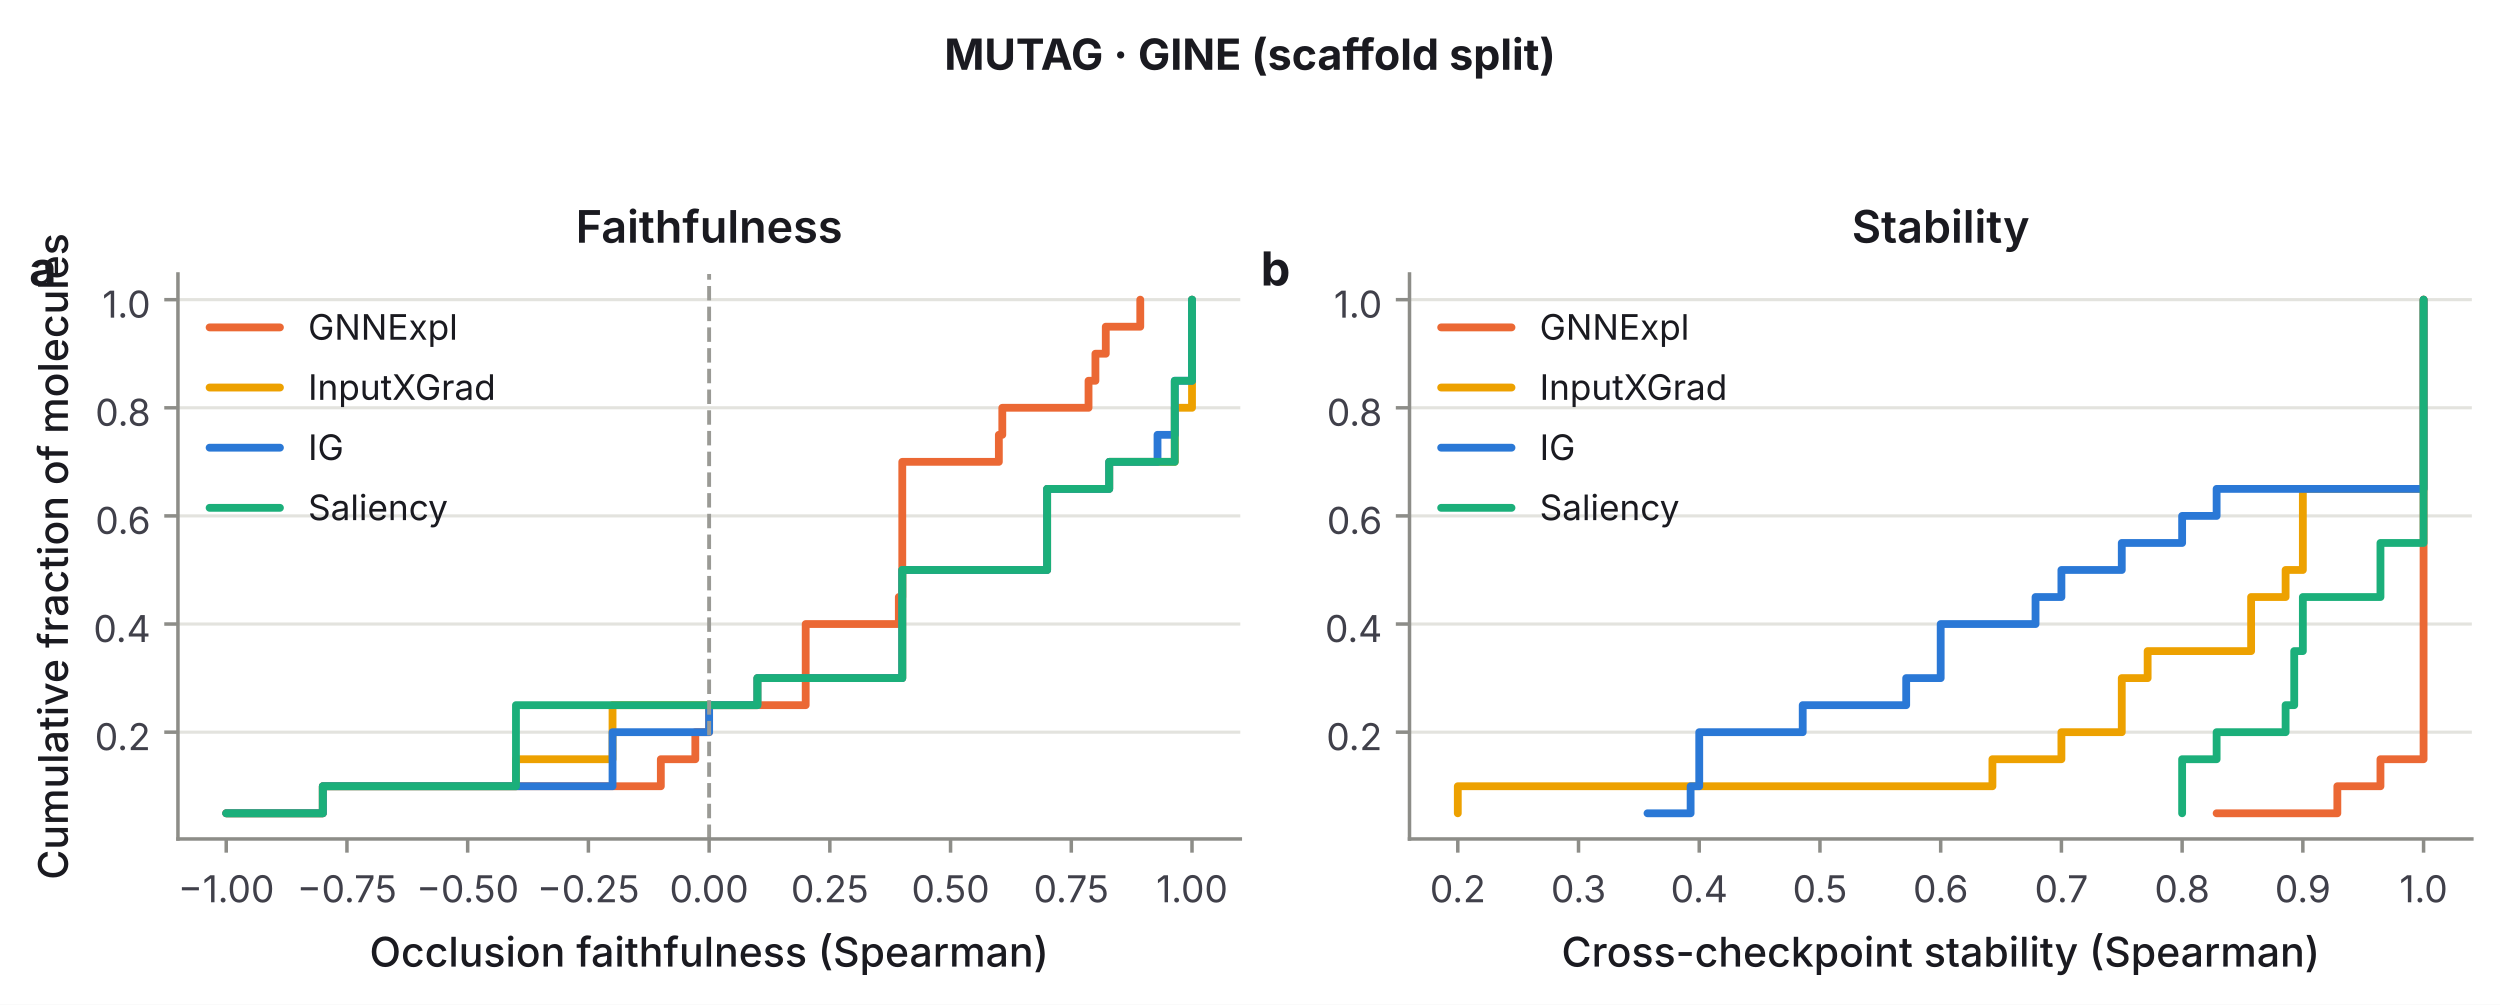
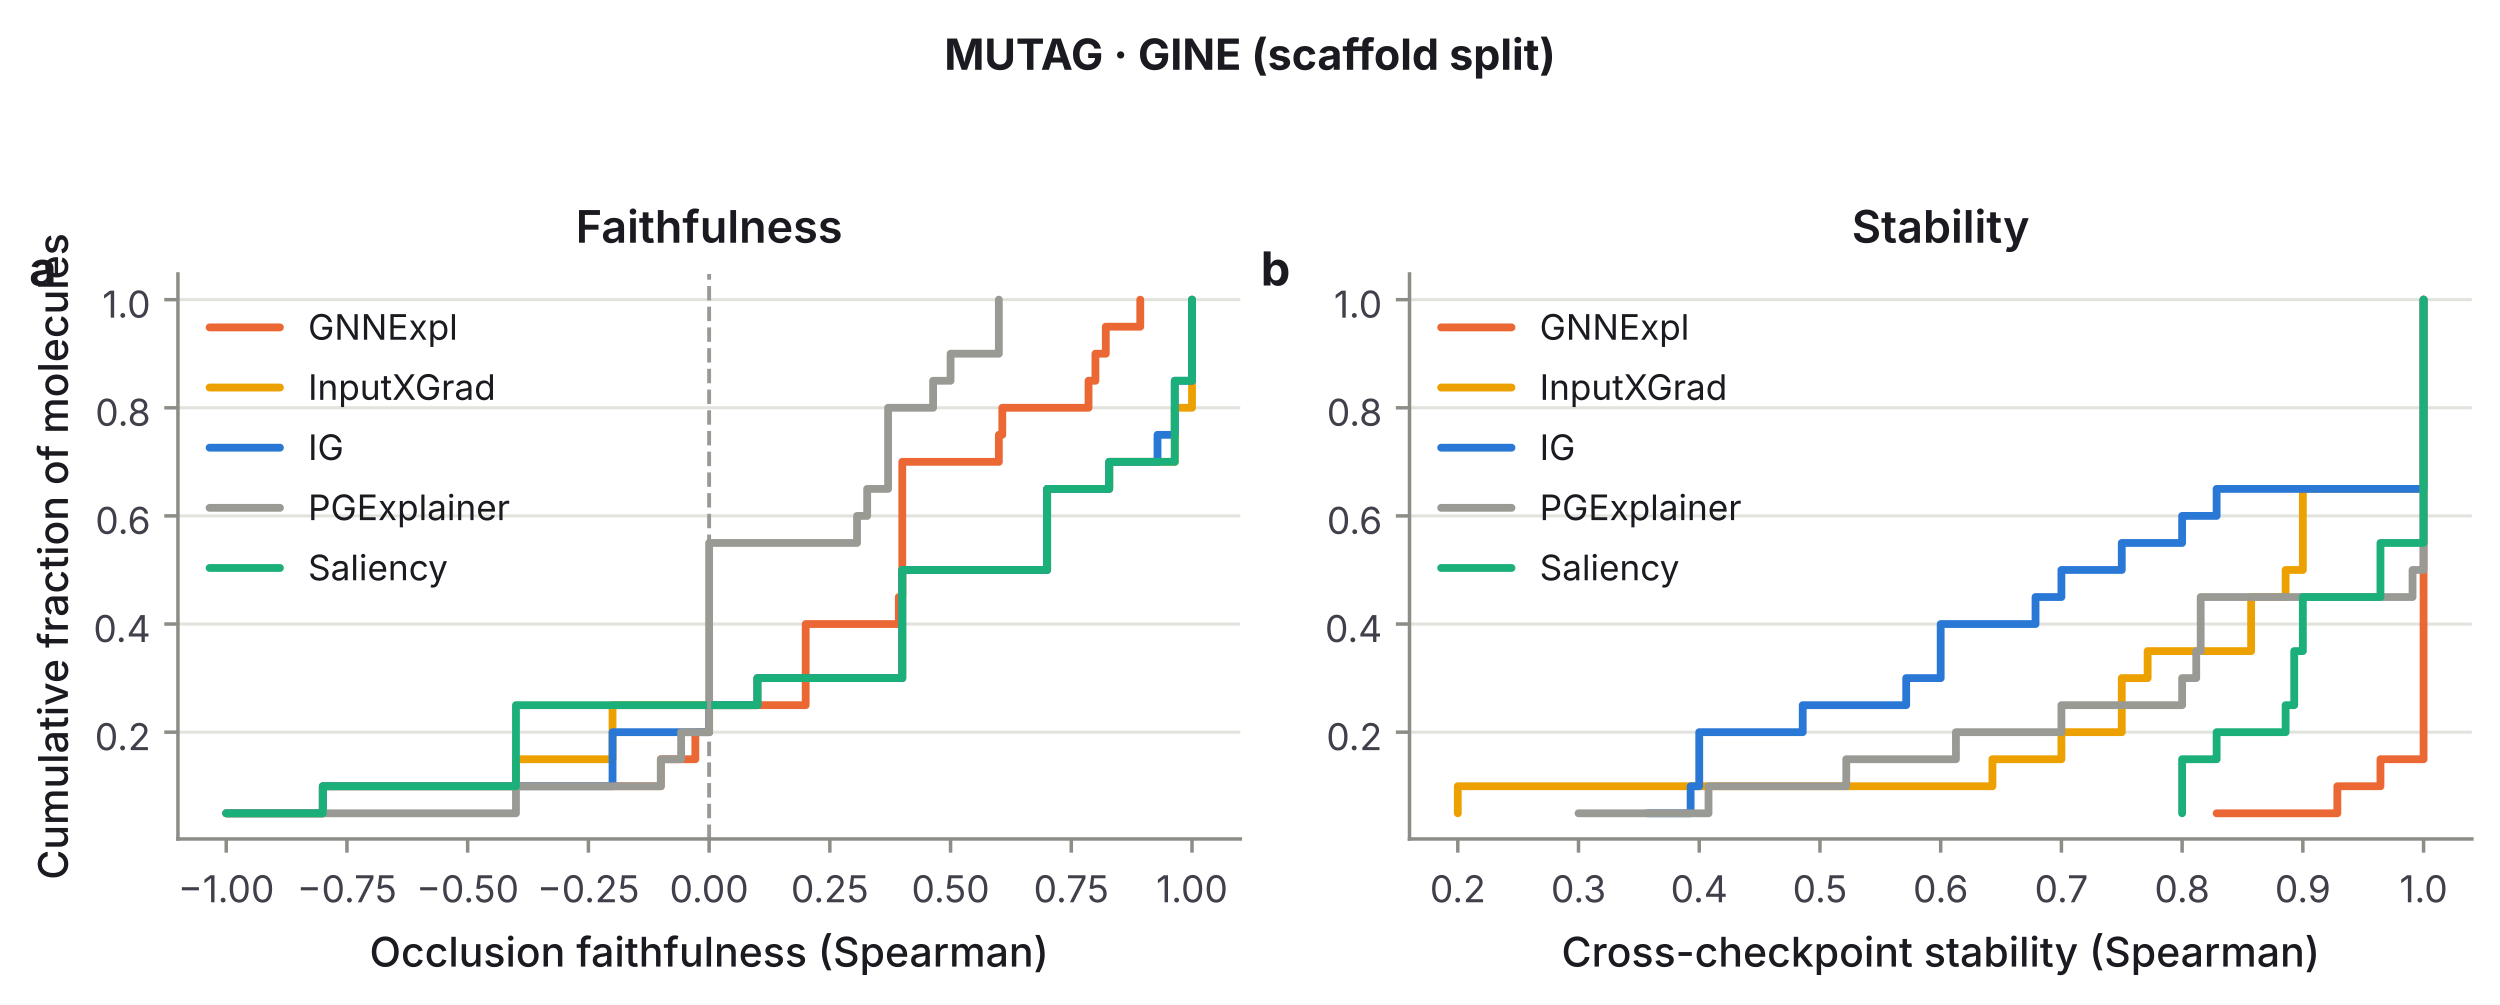
<svg xmlns="http://www.w3.org/2000/svg" xmlns:xlink="http://www.w3.org/1999/xlink" width="639.707pt" height="257.076pt" viewBox="0 0 639.707 257.076" version="1.1">
  <defs>
    <style type="text/css">*{stroke-linejoin: round; stroke-linecap: butt}</style>
  </defs>
  <g id="figure_1">
    <g id="patch_1">
      <path d="M 0 257.076  L 639.707 257.076  L 639.707 -0  L 0 -0  z " style="fill: #ffffff" />
    </g>
    <g id="axes_1">
      <g id="patch_2">
        <path d="M 45.532 214.677  L 317.37 214.677  L 317.37 70.106  L 45.532 70.106  z " style="fill: #ffffff" />
      </g>
      <g id="matplotlib.axis_1">
        <g id="xtick_1">
          <g id="line2d_1">
            <defs>
-               <path id="m5cc7865e1d" d="M 0 0  L 0 3.5  " style="stroke: #8d8d88; stroke-width: 0.9" />
+               <path id="m44758ae7c9" d="M 0 0  L 0 3.5  " style="stroke: #8d8d88; stroke-width: 0.9" />
            </defs>
            <g>
-               <use xlink:href="#m5cc7865e1d" x="57.888" y="214.677" style="fill: #8d8d88; stroke: #8d8d88; stroke-width: 0.9" />
+               <use xlink:href="#m44758ae7c9" x="57.888" y="214.677" style="fill: #8d8d88; stroke: #8d8d88; stroke-width: 0.9" />
            </g>
          </g>
          <g id="text_1">
            <text style="font-size: 9.5px; font-family: 'Inter', 'Liberation Sans', 'Arial', 'Helvetica', 'DejaVu Sans', sans-serif; text-anchor: middle; fill: #40404a" x="57.888" y="230.88" transform="rotate(-0 57.88792 230.8799)">−1.00</text>
          </g>
        </g>
        <g id="xtick_2">
          <g id="line2d_2">
            <g>
-               <use xlink:href="#m5cc7865e1d" x="88.779" y="214.677" style="fill: #8d8d88; stroke: #8d8d88; stroke-width: 0.9" />
+               <use xlink:href="#m44758ae7c9" x="88.779" y="214.677" style="fill: #8d8d88; stroke: #8d8d88; stroke-width: 0.9" />
            </g>
          </g>
          <g id="text_2">
            <text style="font-size: 9.5px; font-family: 'Inter', 'Liberation Sans', 'Arial', 'Helvetica', 'DejaVu Sans', sans-serif; text-anchor: middle; fill: #40404a" x="88.779" y="230.88" transform="rotate(-0 88.77867 230.8799)">−0.75</text>
          </g>
        </g>
        <g id="xtick_3">
          <g id="line2d_3">
            <g>
-               <use xlink:href="#m5cc7865e1d" x="119.669" y="214.677" style="fill: #8d8d88; stroke: #8d8d88; stroke-width: 0.9" />
+               <use xlink:href="#m44758ae7c9" x="119.669" y="214.677" style="fill: #8d8d88; stroke: #8d8d88; stroke-width: 0.9" />
            </g>
          </g>
          <g id="text_3">
            <text style="font-size: 9.5px; font-family: 'Inter', 'Liberation Sans', 'Arial', 'Helvetica', 'DejaVu Sans', sans-serif; text-anchor: middle; fill: #40404a" x="119.669" y="230.88" transform="rotate(-0 119.6694 230.8799)">−0.50</text>
          </g>
        </g>
        <g id="xtick_4">
          <g id="line2d_4">
            <g>
-               <use xlink:href="#m5cc7865e1d" x="150.56" y="214.677" style="fill: #8d8d88; stroke: #8d8d88; stroke-width: 0.9" />
+               <use xlink:href="#m44758ae7c9" x="150.56" y="214.677" style="fill: #8d8d88; stroke: #8d8d88; stroke-width: 0.9" />
            </g>
          </g>
          <g id="text_4">
            <text style="font-size: 9.5px; font-family: 'Inter', 'Liberation Sans', 'Arial', 'Helvetica', 'DejaVu Sans', sans-serif; text-anchor: middle; fill: #40404a" x="150.56" y="230.88" transform="rotate(-0 150.5602 230.8799)">−0.25</text>
          </g>
        </g>
        <g id="xtick_5">
          <g id="line2d_5">
            <g>
-               <use xlink:href="#m5cc7865e1d" x="181.451" y="214.677" style="fill: #8d8d88; stroke: #8d8d88; stroke-width: 0.9" />
+               <use xlink:href="#m44758ae7c9" x="181.451" y="214.677" style="fill: #8d8d88; stroke: #8d8d88; stroke-width: 0.9" />
            </g>
          </g>
          <g id="text_5">
            <text style="font-size: 9.5px; font-family: 'Inter', 'Liberation Sans', 'Arial', 'Helvetica', 'DejaVu Sans', sans-serif; text-anchor: middle; fill: #40404a" x="181.451" y="230.88" transform="rotate(-0 181.4509 230.8799)">0.00</text>
          </g>
        </g>
        <g id="xtick_6">
          <g id="line2d_6">
            <g>
-               <use xlink:href="#m5cc7865e1d" x="212.342" y="214.677" style="fill: #8d8d88; stroke: #8d8d88; stroke-width: 0.9" />
+               <use xlink:href="#m44758ae7c9" x="212.342" y="214.677" style="fill: #8d8d88; stroke: #8d8d88; stroke-width: 0.9" />
            </g>
          </g>
          <g id="text_6">
            <text style="font-size: 9.5px; font-family: 'Inter', 'Liberation Sans', 'Arial', 'Helvetica', 'DejaVu Sans', sans-serif; text-anchor: middle; fill: #40404a" x="212.342" y="230.88" transform="rotate(-0 212.3417 230.8799)">0.25</text>
          </g>
        </g>
        <g id="xtick_7">
          <g id="line2d_7">
            <g>
-               <use xlink:href="#m5cc7865e1d" x="243.232" y="214.677" style="fill: #8d8d88; stroke: #8d8d88; stroke-width: 0.9" />
+               <use xlink:href="#m44758ae7c9" x="243.232" y="214.677" style="fill: #8d8d88; stroke: #8d8d88; stroke-width: 0.9" />
            </g>
          </g>
          <g id="text_7">
            <text style="font-size: 9.5px; font-family: 'Inter', 'Liberation Sans', 'Arial', 'Helvetica', 'DejaVu Sans', sans-serif; text-anchor: middle; fill: #40404a" x="243.232" y="230.88" transform="rotate(-0 243.2324 230.8799)">0.50</text>
          </g>
        </g>
        <g id="xtick_8">
          <g id="line2d_8">
            <g>
-               <use xlink:href="#m5cc7865e1d" x="274.123" y="214.677" style="fill: #8d8d88; stroke: #8d8d88; stroke-width: 0.9" />
+               <use xlink:href="#m44758ae7c9" x="274.123" y="214.677" style="fill: #8d8d88; stroke: #8d8d88; stroke-width: 0.9" />
            </g>
          </g>
          <g id="text_8">
            <text style="font-size: 9.5px; font-family: 'Inter', 'Liberation Sans', 'Arial', 'Helvetica', 'DejaVu Sans', sans-serif; text-anchor: middle; fill: #40404a" x="274.123" y="230.88" transform="rotate(-0 274.1232 230.8799)">0.75</text>
          </g>
        </g>
        <g id="xtick_9">
          <g id="line2d_9">
            <g>
-               <use xlink:href="#m5cc7865e1d" x="305.014" y="214.677" style="fill: #8d8d88; stroke: #8d8d88; stroke-width: 0.9" />
+               <use xlink:href="#m44758ae7c9" x="305.014" y="214.677" style="fill: #8d8d88; stroke: #8d8d88; stroke-width: 0.9" />
            </g>
          </g>
          <g id="text_9">
            <text style="font-size: 9.5px; font-family: 'Inter', 'Liberation Sans', 'Arial', 'Helvetica', 'DejaVu Sans', sans-serif; text-anchor: middle; fill: #40404a" x="305.014" y="230.88" transform="rotate(-0 305.0139 230.8799)">1.00</text>
          </g>
        </g>
        <g id="text_10">
          <text style="font-weight: 500; font-size: 10.5px; font-family: 'Inter', 'Liberation Sans', 'Arial', 'Helvetica', 'DejaVu Sans', sans-serif; text-anchor: middle; fill: #1a1a20" x="181.451" y="247.343" transform="rotate(-0 181.4509 247.3433)">Occlusion faithfulness (Spearman)</text>
        </g>
      </g>
      <g id="matplotlib.axis_2">
        <g id="ytick_1">
          <g id="line2d_10">
-             <path d="M 45.532 187.354  L 317.37 187.354  " clip-path="url(#pead985536e)" style="fill: none; stroke: #e3e3de; stroke-width: 0.8; stroke-linecap: round" />
+             <path d="M 45.532 187.354  L 317.37 187.354  " clip-path="url(#p84ad6fb911)" style="fill: none; stroke: #e3e3de; stroke-width: 0.8; stroke-linecap: round" />
          </g>
          <g id="line2d_11">
            <defs>
-               <path id="m2769d02f23" d="M 0 0  L -3.5 0  " style="stroke: #8d8d88; stroke-width: 0.9" />
+               <path id="md319b1182d" d="M 0 0  L -3.5 0  " style="stroke: #8d8d88; stroke-width: 0.9" />
            </defs>
            <g>
-               <use xlink:href="#m2769d02f23" x="45.532" y="187.354" style="fill: #8d8d88; stroke: #8d8d88; stroke-width: 0.9" />
+               <use xlink:href="#md319b1182d" x="45.532" y="187.354" style="fill: #8d8d88; stroke: #8d8d88; stroke-width: 0.9" />
            </g>
          </g>
          <g id="text_11">
            <text style="font-size: 9.5px; font-family: 'Inter', 'Liberation Sans', 'Arial', 'Helvetica', 'DejaVu Sans', sans-serif; text-anchor: end; fill: #40404a" x="38.532" y="191.955" transform="rotate(-0 38.53162 191.9552)">0.2</text>
          </g>
        </g>
        <g id="ytick_2">
          <g id="line2d_12">
-             <path d="M 45.532 159.685  L 317.37 159.685  " clip-path="url(#pead985536e)" style="fill: none; stroke: #e3e3de; stroke-width: 0.8; stroke-linecap: round" />
+             <path d="M 45.532 159.685  L 317.37 159.685  " clip-path="url(#p84ad6fb911)" style="fill: none; stroke: #e3e3de; stroke-width: 0.8; stroke-linecap: round" />
          </g>
          <g id="line2d_13">
            <g>
-               <use xlink:href="#m2769d02f23" x="45.532" y="159.685" style="fill: #8d8d88; stroke: #8d8d88; stroke-width: 0.9" />
+               <use xlink:href="#md319b1182d" x="45.532" y="159.685" style="fill: #8d8d88; stroke: #8d8d88; stroke-width: 0.9" />
            </g>
          </g>
          <g id="text_12">
            <text style="font-size: 9.5px; font-family: 'Inter', 'Liberation Sans', 'Arial', 'Helvetica', 'DejaVu Sans', sans-serif; text-anchor: end; fill: #40404a" x="38.532" y="164.286" transform="rotate(-0 38.53162 164.2862)">0.4</text>
          </g>
        </g>
        <g id="ytick_3">
          <g id="line2d_14">
-             <path d="M 45.532 132.016  L 317.37 132.016  " clip-path="url(#pead985536e)" style="fill: none; stroke: #e3e3de; stroke-width: 0.8; stroke-linecap: round" />
+             <path d="M 45.532 132.016  L 317.37 132.016  " clip-path="url(#p84ad6fb911)" style="fill: none; stroke: #e3e3de; stroke-width: 0.8; stroke-linecap: round" />
          </g>
          <g id="line2d_15">
            <g>
-               <use xlink:href="#m2769d02f23" x="45.532" y="132.016" style="fill: #8d8d88; stroke: #8d8d88; stroke-width: 0.9" />
+               <use xlink:href="#md319b1182d" x="45.532" y="132.016" style="fill: #8d8d88; stroke: #8d8d88; stroke-width: 0.9" />
            </g>
          </g>
          <g id="text_13">
            <text style="font-size: 9.5px; font-family: 'Inter', 'Liberation Sans', 'Arial', 'Helvetica', 'DejaVu Sans', sans-serif; text-anchor: end; fill: #40404a" x="38.532" y="136.617" transform="rotate(-0 38.53162 136.6172)">0.6</text>
          </g>
        </g>
        <g id="ytick_4">
          <g id="line2d_16">
-             <path d="M 45.532 104.347  L 317.37 104.347  " clip-path="url(#pead985536e)" style="fill: none; stroke: #e3e3de; stroke-width: 0.8; stroke-linecap: round" />
+             <path d="M 45.532 104.347  L 317.37 104.347  " clip-path="url(#p84ad6fb911)" style="fill: none; stroke: #e3e3de; stroke-width: 0.8; stroke-linecap: round" />
          </g>
          <g id="line2d_17">
            <g>
-               <use xlink:href="#m2769d02f23" x="45.532" y="104.347" style="fill: #8d8d88; stroke: #8d8d88; stroke-width: 0.9" />
+               <use xlink:href="#md319b1182d" x="45.532" y="104.347" style="fill: #8d8d88; stroke: #8d8d88; stroke-width: 0.9" />
            </g>
          </g>
          <g id="text_14">
            <text style="font-size: 9.5px; font-family: 'Inter', 'Liberation Sans', 'Arial', 'Helvetica', 'DejaVu Sans', sans-serif; text-anchor: end; fill: #40404a" x="38.532" y="108.948" transform="rotate(-0 38.53162 108.9482)">0.8</text>
          </g>
        </g>
        <g id="ytick_5">
          <g id="line2d_18">
-             <path d="M 45.532 76.678  L 317.37 76.678  " clip-path="url(#pead985536e)" style="fill: none; stroke: #e3e3de; stroke-width: 0.8; stroke-linecap: round" />
+             <path d="M 45.532 76.678  L 317.37 76.678  " clip-path="url(#p84ad6fb911)" style="fill: none; stroke: #e3e3de; stroke-width: 0.8; stroke-linecap: round" />
          </g>
          <g id="line2d_19">
            <g>
-               <use xlink:href="#m2769d02f23" x="45.532" y="76.678" style="fill: #8d8d88; stroke: #8d8d88; stroke-width: 0.9" />
+               <use xlink:href="#md319b1182d" x="45.532" y="76.678" style="fill: #8d8d88; stroke: #8d8d88; stroke-width: 0.9" />
            </g>
          </g>
          <g id="text_15">
            <text style="font-size: 9.5px; font-family: 'Inter', 'Liberation Sans', 'Arial', 'Helvetica', 'DejaVu Sans', sans-serif; text-anchor: end; fill: #40404a" x="38.532" y="81.279" transform="rotate(-0 38.53162 81.27915)">1.0</text>
          </g>
        </g>
        <g id="text_16">
          <text style="font-weight: 500; font-size: 10.5px; font-family: 'Inter', 'Liberation Sans', 'Arial', 'Helvetica', 'DejaVu Sans', sans-serif; text-anchor: middle; fill: #1a1a20" x="17.372" y="142.391" transform="rotate(-90 17.37187 142.3915)">Cumulative fraction of molecules</text>
        </g>
      </g>
      <g id="line2d_20">
-         <path d="M 57.888 208.105  L 82.601 208.105  L 82.601 201.188  L 169.095 201.188  L 169.095 194.271  L 177.921 194.271  L 177.921 187.354  L 181.451 187.354  L 181.451 180.436  L 206.164 180.436  L 206.164 173.519  L 206.164 173.519  L 206.164 166.602  L 206.164 166.602  L 206.164 159.685  L 229.994 159.685  L 229.994 152.767  L 230.876 152.767  L 230.876 145.85  L 230.876 145.85  L 230.876 138.933  L 230.876 138.933  L 230.876 132.016  L 230.876 132.016  L 230.876 125.098  L 230.876 125.098  L 230.876 118.181  L 255.589 118.181  L 255.589 111.264  L 256.471 111.264  L 256.471 104.347  L 278.536 104.347  L 278.536 97.429  L 280.301 97.429  L 280.301 90.512  L 282.949 90.512  L 282.949 83.595  L 291.775 83.595  L 291.775 76.678  " clip-path="url(#pead985536e)" style="fill: none; stroke: #eb6834; stroke-width: 2; stroke-linecap: round" />
+         <path d="M 57.888 208.105  L 82.601 208.105  L 82.601 201.188  L 169.095 201.188  L 169.095 194.271  L 177.921 194.271  L 177.921 187.354  L 181.451 187.354  L 181.451 180.436  L 206.164 180.436  L 206.164 173.519  L 206.164 173.519  L 206.164 166.602  L 206.164 166.602  L 206.164 159.685  L 229.994 159.685  L 229.994 152.767  L 230.876 152.767  L 230.876 145.85  L 230.876 145.85  L 230.876 138.933  L 230.876 138.933  L 230.876 132.016  L 230.876 132.016  L 230.876 125.098  L 230.876 125.098  L 230.876 118.181  L 255.589 118.181  L 255.589 111.264  L 256.471 111.264  L 256.471 104.347  L 278.536 104.347  L 278.536 97.429  L 280.301 97.429  L 280.301 90.512  L 282.949 90.512  L 282.949 83.595  L 291.775 83.595  L 291.775 76.678  " clip-path="url(#p84ad6fb911)" style="fill: none; stroke: #eb6834; stroke-width: 2; stroke-linecap: round" />
      </g>
      <g id="line2d_21">
-         <path d="M 57.888 208.105  L 82.601 208.105  L 82.601 201.188  L 132.026 201.188  L 132.026 194.271  L 156.738 194.271  L 156.738 187.354  L 156.738 187.354  L 156.738 180.436  L 193.807 180.436  L 193.807 173.519  L 230.876 173.519  L 230.876 166.602  L 230.876 166.602  L 230.876 159.685  L 230.876 159.685  L 230.876 152.767  L 230.876 152.767  L 230.876 145.85  L 267.945 145.85  L 267.945 138.933  L 267.945 138.933  L 267.945 132.016  L 267.945 132.016  L 267.945 125.098  L 283.832 125.098  L 283.832 118.181  L 300.601 118.181  L 300.601 111.264  L 300.601 111.264  L 300.601 104.347  L 305.014 104.347  L 305.014 97.429  L 305.014 97.429  L 305.014 90.512  L 305.014 90.512  L 305.014 83.595  L 305.014 83.595  L 305.014 76.678  " clip-path="url(#pead985536e)" style="fill: none; stroke: #eda100; stroke-width: 2; stroke-linecap: round" />
+         <path d="M 57.888 208.105  L 82.601 208.105  L 82.601 201.188  L 132.026 201.188  L 132.026 194.271  L 156.738 194.271  L 156.738 187.354  L 156.738 187.354  L 156.738 180.436  L 193.807 180.436  L 193.807 173.519  L 230.876 173.519  L 230.876 166.602  L 230.876 166.602  L 230.876 159.685  L 230.876 159.685  L 230.876 152.767  L 230.876 152.767  L 230.876 145.85  L 267.945 145.85  L 267.945 138.933  L 267.945 138.933  L 267.945 132.016  L 267.945 132.016  L 267.945 125.098  L 283.832 125.098  L 283.832 118.181  L 300.601 118.181  L 300.601 111.264  L 300.601 111.264  L 300.601 104.347  L 305.014 104.347  L 305.014 97.429  L 305.014 97.429  L 305.014 90.512  L 305.014 90.512  L 305.014 83.595  L 305.014 83.595  L 305.014 76.678  " clip-path="url(#p84ad6fb911)" style="fill: none; stroke: #eda100; stroke-width: 2; stroke-linecap: round" />
      </g>
      <g id="line2d_22">
-         <path d="M 57.888 208.105  L 82.601 208.105  L 82.601 201.188  L 156.738 201.188  L 156.738 194.271  L 156.738 194.271  L 156.738 187.354  L 181.451 187.354  L 181.451 180.436  L 193.807 180.436  L 193.807 173.519  L 230.876 173.519  L 230.876 166.602  L 230.876 166.602  L 230.876 159.685  L 230.876 159.685  L 230.876 152.767  L 230.876 152.767  L 230.876 145.85  L 267.945 145.85  L 267.945 138.933  L 267.945 138.933  L 267.945 132.016  L 267.945 132.016  L 267.945 125.098  L 283.832 125.098  L 283.832 118.181  L 296.188 118.181  L 296.188 111.264  L 300.601 111.264  L 300.601 104.347  L 300.601 104.347  L 300.601 97.429  L 305.014 97.429  L 305.014 90.512  L 305.014 90.512  L 305.014 83.595  L 305.014 83.595  L 305.014 76.678  " clip-path="url(#pead985536e)" style="fill: none; stroke: #2a78d6; stroke-width: 2; stroke-linecap: round" />
+         <path d="M 57.888 208.105  L 82.601 208.105  L 82.601 201.188  L 156.738 201.188  L 156.738 194.271  L 156.738 194.271  L 156.738 187.354  L 181.451 187.354  L 181.451 180.436  L 193.807 180.436  L 193.807 173.519  L 230.876 173.519  L 230.876 166.602  L 230.876 166.602  L 230.876 159.685  L 230.876 159.685  L 230.876 152.767  L 230.876 152.767  L 230.876 145.85  L 267.945 145.85  L 267.945 138.933  L 267.945 138.933  L 267.945 132.016  L 267.945 132.016  L 267.945 125.098  L 283.832 125.098  L 283.832 118.181  L 296.188 118.181  L 296.188 111.264  L 300.601 111.264  L 300.601 104.347  L 300.601 104.347  L 300.601 97.429  L 305.014 97.429  L 305.014 90.512  L 305.014 90.512  L 305.014 83.595  L 305.014 83.595  L 305.014 76.678  " clip-path="url(#p84ad6fb911)" style="fill: none; stroke: #2a78d6; stroke-width: 2; stroke-linecap: round" />
      </g>
      <g id="line2d_23">
-         <path d="M 57.888 208.105  L 82.601 208.105  L 82.601 201.188  L 132.026 201.188  L 132.026 194.271  L 132.026 194.271  L 132.026 187.354  L 132.026 187.354  L 132.026 180.436  L 193.807 180.436  L 193.807 173.519  L 230.876 173.519  L 230.876 166.602  L 230.876 166.602  L 230.876 159.685  L 230.876 159.685  L 230.876 152.767  L 230.876 152.767  L 230.876 145.85  L 267.945 145.85  L 267.945 138.933  L 267.945 138.933  L 267.945 132.016  L 267.945 132.016  L 267.945 125.098  L 283.832 125.098  L 283.832 118.181  L 300.601 118.181  L 300.601 111.264  L 300.601 111.264  L 300.601 104.347  L 300.601 104.347  L 300.601 97.429  L 305.014 97.429  L 305.014 90.512  L 305.014 90.512  L 305.014 83.595  L 305.014 83.595  L 305.014 76.678  " clip-path="url(#pead985536e)" style="fill: none; stroke: #1baf7a; stroke-width: 2; stroke-linecap: round" />
+         <path d="M 57.888 208.105  L 132.026 208.105  L 132.026 201.188  L 169.095 201.188  L 169.095 194.271  L 174.287 194.271  L 174.287 187.354  L 181.451 187.354  L 181.451 180.436  L 181.451 180.436  L 181.451 173.519  L 181.451 173.519  L 181.451 166.602  L 181.451 166.602  L 181.451 159.685  L 181.451 159.685  L 181.451 152.767  L 181.451 152.767  L 181.451 145.85  L 181.451 145.85  L 181.451 138.933  L 219.301 138.933  L 219.301 132.016  L 221.896 132.016  L 221.896 125.098  L 227.246 125.098  L 227.246 118.181  L 227.246 118.181  L 227.246 111.264  L 227.246 111.264  L 227.246 104.347  L 238.762 104.347  L 238.762 97.429  L 243.232 97.429  L 243.232 90.512  L 255.589 90.512  L 255.589 83.595  L 255.589 83.595  L 255.589 76.678  " clip-path="url(#p84ad6fb911)" style="fill: none; stroke: #9a9a95; stroke-width: 2; stroke-linecap: round" />
      </g>
      <g id="line2d_24">
-         <path d="M 181.451 214.677  L 181.451 70.106  " clip-path="url(#pead985536e)" style="fill: none; stroke-dasharray: 3.7,1.6; stroke-dashoffset: 0; stroke: #9a9a95" />
+         <path d="M 57.888 208.105  L 82.601 208.105  L 82.601 201.188  L 132.026 201.188  L 132.026 194.271  L 132.026 194.271  L 132.026 187.354  L 132.026 187.354  L 132.026 180.436  L 193.807 180.436  L 193.807 173.519  L 230.876 173.519  L 230.876 166.602  L 230.876 166.602  L 230.876 159.685  L 230.876 159.685  L 230.876 152.767  L 230.876 152.767  L 230.876 145.85  L 267.945 145.85  L 267.945 138.933  L 267.945 138.933  L 267.945 132.016  L 267.945 132.016  L 267.945 125.098  L 283.832 125.098  L 283.832 118.181  L 300.601 118.181  L 300.601 111.264  L 300.601 111.264  L 300.601 104.347  L 300.601 104.347  L 300.601 97.429  L 305.014 97.429  L 305.014 90.512  L 305.014 90.512  L 305.014 83.595  L 305.014 83.595  L 305.014 76.678  " clip-path="url(#p84ad6fb911)" style="fill: none; stroke: #1baf7a; stroke-width: 2; stroke-linecap: round" />
+       </g>
+       <g id="line2d_25">
+         <path d="M 181.451 214.677  L 181.451 70.106  " clip-path="url(#p84ad6fb911)" style="fill: none; stroke-dasharray: 3.7,1.6; stroke-dashoffset: 0; stroke: #9a9a95" />
      </g>
      <g id="patch_3">
        <path d="M 45.532 214.677  L 45.532 70.106  " style="fill: none; stroke: #8d8d88; stroke-width: 0.9; stroke-linejoin: miter; stroke-linecap: square" />
      </g>
      <g id="patch_4">
        <path d="M 45.532 214.677  L 317.37 214.677  " style="fill: none; stroke: #8d8d88; stroke-width: 0.9; stroke-linejoin: miter; stroke-linecap: square" />
      </g>
      <g id="text_17">
        <text style="font-weight: 700; font-size: 12px; font-family: 'Inter', 'Liberation Sans', 'Arial', 'Helvetica', 'DejaVu Sans', sans-serif; text-anchor: start; fill: #1a1a20" x="7.474" y="73.057" transform="rotate(-0 7.474215 73.05696)">a</text>
      </g>
      <g id="text_18">
        <text style="font-weight: 600; font-size: 11.5px; font-family: 'Inter', 'Liberation Sans', 'Arial', 'Helvetica', 'DejaVu Sans', sans-serif; text-anchor: middle; fill: #1a1a20" x="181.451" y="62.106" transform="rotate(-0 181.4509 62.10619)">Faithfulness</text>
      </g>
      <g id="legend_1">
-         <g id="line2d_25">
+         <g id="line2d_26">
          <path d="M 53.632 83.775  L 62.632 83.775  L 62.632 83.775  L 71.632 83.775  L 71.632 83.775  " style="fill: none; stroke: #eb6834; stroke-width: 2; stroke-linecap: round" />
        </g>
        <g id="text_19">
          <text style="font-size: 9px; font-family: 'Inter', 'Liberation Sans', 'Arial', 'Helvetica', 'DejaVu Sans', sans-serif; text-anchor: start; fill: #1a1a20" x="78.832" y="86.925" transform="rotate(-0 78.83162 86.92494)">GNNExpl</text>
        </g>
-         <g id="line2d_26">
+         <g id="line2d_27">
          <path d="M 53.632 99.165  L 62.632 99.165  L 62.632 99.165  L 71.632 99.165  L 71.632 99.165  " style="fill: none; stroke: #eda100; stroke-width: 2; stroke-linecap: round" />
        </g>
        <g id="text_20">
          <text style="font-size: 9px; font-family: 'Inter', 'Liberation Sans', 'Arial', 'Helvetica', 'DejaVu Sans', sans-serif; text-anchor: start; fill: #1a1a20" x="78.832" y="102.315" transform="rotate(-0 78.83162 102.3146)">InputXGrad</text>
        </g>
-         <g id="line2d_27">
+         <g id="line2d_28">
          <path d="M 53.632 114.554  L 62.632 114.554  L 62.632 114.554  L 71.632 114.554  L 71.632 114.554  " style="fill: none; stroke: #2a78d6; stroke-width: 2; stroke-linecap: round" />
        </g>
        <g id="text_21">
          <text style="font-size: 9px; font-family: 'Inter', 'Liberation Sans', 'Arial', 'Helvetica', 'DejaVu Sans', sans-serif; text-anchor: start; fill: #1a1a20" x="78.832" y="117.704" transform="rotate(-0 78.83162 117.7042)">IG</text>
        </g>
-         <g id="line2d_28">
-           <path d="M 53.632 129.944  L 62.632 129.944  L 62.632 129.944  L 71.632 129.944  L 71.632 129.944  " style="fill: none; stroke: #1baf7a; stroke-width: 2; stroke-linecap: round" />
+         <g id="line2d_29">
+           <path d="M 53.632 129.944  L 62.632 129.944  L 62.632 129.944  L 71.632 129.944  L 71.632 129.944  " style="fill: none; stroke: #9a9a95; stroke-width: 2; stroke-linecap: round" />
        </g>
        <g id="text_22">
-           <text style="font-size: 9px; font-family: 'Inter', 'Liberation Sans', 'Arial', 'Helvetica', 'DejaVu Sans', sans-serif; text-anchor: start; fill: #1a1a20" x="78.832" y="133.094" transform="rotate(-0 78.83162 133.0939)">Saliency</text>
+           <text style="font-size: 9px; font-family: 'Inter', 'Liberation Sans', 'Arial', 'Helvetica', 'DejaVu Sans', sans-serif; text-anchor: start; fill: #1a1a20" x="78.832" y="133.094" transform="rotate(-0 78.83162 133.0939)">PGExplainer</text>
+         </g>
+         <g id="line2d_30">
+           <path d="M 53.632 145.334  L 62.632 145.334  L 62.632 145.334  L 71.632 145.334  L 71.632 145.334  " style="fill: none; stroke: #1baf7a; stroke-width: 2; stroke-linecap: round" />
+         </g>
+         <g id="text_23">
+           <text style="font-size: 9px; font-family: 'Inter', 'Liberation Sans', 'Arial', 'Helvetica', 'DejaVu Sans', sans-serif; text-anchor: start; fill: #1a1a20" x="78.832" y="148.484" transform="rotate(-0 78.83162 148.4835)">Saliency</text>
        </g>
      </g>
    </g>
    <g id="axes_2">
      <g id="patch_5">
        <path d="M 360.668 214.677  L 632.507 214.677  L 632.507 70.106  L 360.668 70.106  z " style="fill: #ffffff" />
      </g>
      <g id="matplotlib.axis_3">
        <g id="xtick_10">
-           <g id="line2d_29">
-             <g>
-               <use xlink:href="#m5cc7865e1d" x="373.025" y="214.677" style="fill: #8d8d88; stroke: #8d8d88; stroke-width: 0.9" />
-             </g>
-           </g>
-           <g id="text_23">
+           <g id="line2d_31">
+             <g>
+               <use xlink:href="#m44758ae7c9" x="373.025" y="214.677" style="fill: #8d8d88; stroke: #8d8d88; stroke-width: 0.9" />
+             </g>
+           </g>
+           <g id="text_24">
            <text style="font-size: 9.5px; font-family: 'Inter', 'Liberation Sans', 'Arial', 'Helvetica', 'DejaVu Sans', sans-serif; text-anchor: middle; fill: #40404a" x="373.025" y="230.88" transform="rotate(-0 373.0247 230.8799)">0.2</text>
          </g>
        </g>
        <g id="xtick_11">
-           <g id="line2d_30">
-             <g>
-               <use xlink:href="#m5cc7865e1d" x="403.915" y="214.677" style="fill: #8d8d88; stroke: #8d8d88; stroke-width: 0.9" />
-             </g>
-           </g>
-           <g id="text_24">
+           <g id="line2d_32">
+             <g>
+               <use xlink:href="#m44758ae7c9" x="403.915" y="214.677" style="fill: #8d8d88; stroke: #8d8d88; stroke-width: 0.9" />
+             </g>
+           </g>
+           <g id="text_25">
            <text style="font-size: 9.5px; font-family: 'Inter', 'Liberation Sans', 'Arial', 'Helvetica', 'DejaVu Sans', sans-serif; text-anchor: middle; fill: #40404a" x="403.915" y="230.88" transform="rotate(-0 403.9155 230.8799)">0.3</text>
          </g>
        </g>
        <g id="xtick_12">
-           <g id="line2d_31">
-             <g>
-               <use xlink:href="#m5cc7865e1d" x="434.806" y="214.677" style="fill: #8d8d88; stroke: #8d8d88; stroke-width: 0.9" />
-             </g>
-           </g>
-           <g id="text_25">
+           <g id="line2d_33">
+             <g>
+               <use xlink:href="#m44758ae7c9" x="434.806" y="214.677" style="fill: #8d8d88; stroke: #8d8d88; stroke-width: 0.9" />
+             </g>
+           </g>
+           <g id="text_26">
            <text style="font-size: 9.5px; font-family: 'Inter', 'Liberation Sans', 'Arial', 'Helvetica', 'DejaVu Sans', sans-serif; text-anchor: middle; fill: #40404a" x="434.806" y="230.88" transform="rotate(-0 434.8062 230.8799)">0.4</text>
          </g>
        </g>
        <g id="xtick_13">
-           <g id="line2d_32">
-             <g>
-               <use xlink:href="#m5cc7865e1d" x="465.697" y="214.677" style="fill: #8d8d88; stroke: #8d8d88; stroke-width: 0.9" />
-             </g>
-           </g>
-           <g id="text_26">
+           <g id="line2d_34">
+             <g>
+               <use xlink:href="#m44758ae7c9" x="465.697" y="214.677" style="fill: #8d8d88; stroke: #8d8d88; stroke-width: 0.9" />
+             </g>
+           </g>
+           <g id="text_27">
            <text style="font-size: 9.5px; font-family: 'Inter', 'Liberation Sans', 'Arial', 'Helvetica', 'DejaVu Sans', sans-serif; text-anchor: middle; fill: #40404a" x="465.697" y="230.88" transform="rotate(-0 465.697 230.8799)">0.5</text>
          </g>
        </g>
        <g id="xtick_14">
-           <g id="line2d_33">
-             <g>
-               <use xlink:href="#m5cc7865e1d" x="496.588" y="214.677" style="fill: #8d8d88; stroke: #8d8d88; stroke-width: 0.9" />
-             </g>
-           </g>
-           <g id="text_27">
+           <g id="line2d_35">
+             <g>
+               <use xlink:href="#m44758ae7c9" x="496.588" y="214.677" style="fill: #8d8d88; stroke: #8d8d88; stroke-width: 0.9" />
+             </g>
+           </g>
+           <g id="text_28">
            <text style="font-size: 9.5px; font-family: 'Inter', 'Liberation Sans', 'Arial', 'Helvetica', 'DejaVu Sans', sans-serif; text-anchor: middle; fill: #40404a" x="496.588" y="230.88" transform="rotate(-0 496.5877 230.8799)">0.6</text>
          </g>
        </g>
        <g id="xtick_15">
-           <g id="line2d_34">
-             <g>
-               <use xlink:href="#m5cc7865e1d" x="527.478" y="214.677" style="fill: #8d8d88; stroke: #8d8d88; stroke-width: 0.9" />
-             </g>
-           </g>
-           <g id="text_28">
+           <g id="line2d_36">
+             <g>
+               <use xlink:href="#m44758ae7c9" x="527.478" y="214.677" style="fill: #8d8d88; stroke: #8d8d88; stroke-width: 0.9" />
+             </g>
+           </g>
+           <g id="text_29">
            <text style="font-size: 9.5px; font-family: 'Inter', 'Liberation Sans', 'Arial', 'Helvetica', 'DejaVu Sans', sans-serif; text-anchor: middle; fill: #40404a" x="527.478" y="230.88" transform="rotate(-0 527.4785 230.8799)">0.7</text>
          </g>
        </g>
        <g id="xtick_16">
-           <g id="line2d_35">
-             <g>
-               <use xlink:href="#m5cc7865e1d" x="558.369" y="214.677" style="fill: #8d8d88; stroke: #8d8d88; stroke-width: 0.9" />
-             </g>
-           </g>
-           <g id="text_29">
+           <g id="line2d_37">
+             <g>
+               <use xlink:href="#m44758ae7c9" x="558.369" y="214.677" style="fill: #8d8d88; stroke: #8d8d88; stroke-width: 0.9" />
+             </g>
+           </g>
+           <g id="text_30">
            <text style="font-size: 9.5px; font-family: 'Inter', 'Liberation Sans', 'Arial', 'Helvetica', 'DejaVu Sans', sans-serif; text-anchor: middle; fill: #40404a" x="558.369" y="230.88" transform="rotate(-0 558.3692 230.8799)">0.8</text>
          </g>
        </g>
        <g id="xtick_17">
-           <g id="line2d_36">
-             <g>
-               <use xlink:href="#m5cc7865e1d" x="589.26" y="214.677" style="fill: #8d8d88; stroke: #8d8d88; stroke-width: 0.9" />
-             </g>
-           </g>
-           <g id="text_30">
+           <g id="line2d_38">
+             <g>
+               <use xlink:href="#m44758ae7c9" x="589.26" y="214.677" style="fill: #8d8d88; stroke: #8d8d88; stroke-width: 0.9" />
+             </g>
+           </g>
+           <g id="text_31">
            <text style="font-size: 9.5px; font-family: 'Inter', 'Liberation Sans', 'Arial', 'Helvetica', 'DejaVu Sans', sans-serif; text-anchor: middle; fill: #40404a" x="589.26" y="230.88" transform="rotate(-0 589.26 230.8799)">0.9</text>
          </g>
        </g>
        <g id="xtick_18">
-           <g id="line2d_37">
-             <g>
-               <use xlink:href="#m5cc7865e1d" x="620.151" y="214.677" style="fill: #8d8d88; stroke: #8d8d88; stroke-width: 0.9" />
-             </g>
-           </g>
-           <g id="text_31">
+           <g id="line2d_39">
+             <g>
+               <use xlink:href="#m44758ae7c9" x="620.151" y="214.677" style="fill: #8d8d88; stroke: #8d8d88; stroke-width: 0.9" />
+             </g>
+           </g>
+           <g id="text_32">
            <text style="font-size: 9.5px; font-family: 'Inter', 'Liberation Sans', 'Arial', 'Helvetica', 'DejaVu Sans', sans-serif; text-anchor: middle; fill: #40404a" x="620.151" y="230.88" transform="rotate(-0 620.1507 230.8799)">1.0</text>
          </g>
        </g>
-         <g id="text_32">
+         <g id="text_33">
          <text style="font-weight: 500; font-size: 10.5px; font-family: 'Inter', 'Liberation Sans', 'Arial', 'Helvetica', 'DejaVu Sans', sans-serif; text-anchor: middle; fill: #1a1a20" x="496.588" y="247.343" transform="rotate(-0 496.5877 247.3433)">Cross-checkpoint stability (Spearman)</text>
        </g>
      </g>
      <g id="matplotlib.axis_4">
        <g id="ytick_6">
-           <g id="line2d_38">
-             <path d="M 360.668 187.354  L 632.507 187.354  " clip-path="url(#pad8bd5bc2a)" style="fill: none; stroke: #e3e3de; stroke-width: 0.8; stroke-linecap: round" />
-           </g>
-           <g id="line2d_39">
-             <g>
-               <use xlink:href="#m2769d02f23" x="360.668" y="187.354" style="fill: #8d8d88; stroke: #8d8d88; stroke-width: 0.9" />
-             </g>
-           </g>
-           <g id="text_33">
+           <g id="line2d_40">
+             <path d="M 360.668 187.354  L 632.507 187.354  " clip-path="url(#peb799bd60c)" style="fill: none; stroke: #e3e3de; stroke-width: 0.8; stroke-linecap: round" />
+           </g>
+           <g id="line2d_41">
+             <g>
+               <use xlink:href="#md319b1182d" x="360.668" y="187.354" style="fill: #8d8d88; stroke: #8d8d88; stroke-width: 0.9" />
+             </g>
+           </g>
+           <g id="text_34">
            <text style="font-size: 9.5px; font-family: 'Inter', 'Liberation Sans', 'Arial', 'Helvetica', 'DejaVu Sans', sans-serif; text-anchor: end; fill: #40404a" x="353.668" y="191.955" transform="rotate(-0 353.6684 191.9552)">0.2</text>
          </g>
        </g>
        <g id="ytick_7">
-           <g id="line2d_40">
-             <path d="M 360.668 159.685  L 632.507 159.685  " clip-path="url(#pad8bd5bc2a)" style="fill: none; stroke: #e3e3de; stroke-width: 0.8; stroke-linecap: round" />
-           </g>
-           <g id="line2d_41">
-             <g>
-               <use xlink:href="#m2769d02f23" x="360.668" y="159.685" style="fill: #8d8d88; stroke: #8d8d88; stroke-width: 0.9" />
-             </g>
-           </g>
-           <g id="text_34">
+           <g id="line2d_42">
+             <path d="M 360.668 159.685  L 632.507 159.685  " clip-path="url(#peb799bd60c)" style="fill: none; stroke: #e3e3de; stroke-width: 0.8; stroke-linecap: round" />
+           </g>
+           <g id="line2d_43">
+             <g>
+               <use xlink:href="#md319b1182d" x="360.668" y="159.685" style="fill: #8d8d88; stroke: #8d8d88; stroke-width: 0.9" />
+             </g>
+           </g>
+           <g id="text_35">
            <text style="font-size: 9.5px; font-family: 'Inter', 'Liberation Sans', 'Arial', 'Helvetica', 'DejaVu Sans', sans-serif; text-anchor: end; fill: #40404a" x="353.668" y="164.286" transform="rotate(-0 353.6684 164.2862)">0.4</text>
          </g>
        </g>
        <g id="ytick_8">
-           <g id="line2d_42">
-             <path d="M 360.668 132.016  L 632.507 132.016  " clip-path="url(#pad8bd5bc2a)" style="fill: none; stroke: #e3e3de; stroke-width: 0.8; stroke-linecap: round" />
-           </g>
-           <g id="line2d_43">
-             <g>
-               <use xlink:href="#m2769d02f23" x="360.668" y="132.016" style="fill: #8d8d88; stroke: #8d8d88; stroke-width: 0.9" />
-             </g>
-           </g>
-           <g id="text_35">
+           <g id="line2d_44">
+             <path d="M 360.668 132.016  L 632.507 132.016  " clip-path="url(#peb799bd60c)" style="fill: none; stroke: #e3e3de; stroke-width: 0.8; stroke-linecap: round" />
+           </g>
+           <g id="line2d_45">
+             <g>
+               <use xlink:href="#md319b1182d" x="360.668" y="132.016" style="fill: #8d8d88; stroke: #8d8d88; stroke-width: 0.9" />
+             </g>
+           </g>
+           <g id="text_36">
            <text style="font-size: 9.5px; font-family: 'Inter', 'Liberation Sans', 'Arial', 'Helvetica', 'DejaVu Sans', sans-serif; text-anchor: end; fill: #40404a" x="353.668" y="136.617" transform="rotate(-0 353.6684 136.6172)">0.6</text>
          </g>
        </g>
        <g id="ytick_9">
-           <g id="line2d_44">
-             <path d="M 360.668 104.347  L 632.507 104.347  " clip-path="url(#pad8bd5bc2a)" style="fill: none; stroke: #e3e3de; stroke-width: 0.8; stroke-linecap: round" />
-           </g>
-           <g id="line2d_45">
-             <g>
-               <use xlink:href="#m2769d02f23" x="360.668" y="104.347" style="fill: #8d8d88; stroke: #8d8d88; stroke-width: 0.9" />
-             </g>
-           </g>
-           <g id="text_36">
+           <g id="line2d_46">
+             <path d="M 360.668 104.347  L 632.507 104.347  " clip-path="url(#peb799bd60c)" style="fill: none; stroke: #e3e3de; stroke-width: 0.8; stroke-linecap: round" />
+           </g>
+           <g id="line2d_47">
+             <g>
+               <use xlink:href="#md319b1182d" x="360.668" y="104.347" style="fill: #8d8d88; stroke: #8d8d88; stroke-width: 0.9" />
+             </g>
+           </g>
+           <g id="text_37">
            <text style="font-size: 9.5px; font-family: 'Inter', 'Liberation Sans', 'Arial', 'Helvetica', 'DejaVu Sans', sans-serif; text-anchor: end; fill: #40404a" x="353.668" y="108.948" transform="rotate(-0 353.6684 108.9482)">0.8</text>
          </g>
        </g>
        <g id="ytick_10">
-           <g id="line2d_46">
-             <path d="M 360.668 76.678  L 632.507 76.678  " clip-path="url(#pad8bd5bc2a)" style="fill: none; stroke: #e3e3de; stroke-width: 0.8; stroke-linecap: round" />
-           </g>
-           <g id="line2d_47">
-             <g>
-               <use xlink:href="#m2769d02f23" x="360.668" y="76.678" style="fill: #8d8d88; stroke: #8d8d88; stroke-width: 0.9" />
-             </g>
-           </g>
-           <g id="text_37">
+           <g id="line2d_48">
+             <path d="M 360.668 76.678  L 632.507 76.678  " clip-path="url(#peb799bd60c)" style="fill: none; stroke: #e3e3de; stroke-width: 0.8; stroke-linecap: round" />
+           </g>
+           <g id="line2d_49">
+             <g>
+               <use xlink:href="#md319b1182d" x="360.668" y="76.678" style="fill: #8d8d88; stroke: #8d8d88; stroke-width: 0.9" />
+             </g>
+           </g>
+           <g id="text_38">
            <text style="font-size: 9.5px; font-family: 'Inter', 'Liberation Sans', 'Arial', 'Helvetica', 'DejaVu Sans', sans-serif; text-anchor: end; fill: #40404a" x="353.668" y="81.279" transform="rotate(-0 353.6684 81.27915)">1.0</text>
          </g>
        </g>
      </g>
-       <g id="line2d_48">
-         <path d="M 567.195 208.105  L 598.086 208.105  L 598.086 201.188  L 609.118 201.188  L 609.118 194.271  L 620.151 194.271  L 620.151 187.354  L 620.151 187.354  L 620.151 180.436  L 620.151 180.436  L 620.151 173.519  L 620.151 173.519  L 620.151 166.602  L 620.151 166.602  L 620.151 159.685  L 620.151 159.685  L 620.151 152.767  L 620.151 152.767  L 620.151 145.85  L 620.151 145.85  L 620.151 138.933  L 620.151 138.933  L 620.151 132.016  L 620.151 132.016  L 620.151 125.098  L 620.151 125.098  L 620.151 118.181  L 620.151 118.181  L 620.151 111.264  L 620.151 111.264  L 620.151 104.347  L 620.151 104.347  L 620.151 97.429  L 620.151 97.429  L 620.151 90.512  L 620.151 90.512  L 620.151 83.595  L 620.151 83.595  L 620.151 76.678  " clip-path="url(#pad8bd5bc2a)" style="fill: none; stroke: #eb6834; stroke-width: 2; stroke-linecap: round" />
-       </g>
-       <g id="line2d_49">
-         <path d="M 373.025 208.105  L 373.025 208.105  L 373.025 201.188  L 509.827 201.188  L 509.827 194.271  L 527.478 194.271  L 527.478 187.354  L 542.924 187.354  L 542.924 180.436  L 542.924 180.436  L 542.924 173.519  L 549.543 173.519  L 549.543 166.602  L 576.021 166.602  L 576.021 159.685  L 576.021 159.685  L 576.021 152.767  L 584.847 152.767  L 584.847 145.85  L 589.26 145.85  L 589.26 138.933  L 589.26 138.933  L 589.26 132.016  L 589.26 132.016  L 589.26 125.098  L 620.151 125.098  L 620.151 118.181  L 620.151 118.181  L 620.151 111.264  L 620.151 111.264  L 620.151 104.347  L 620.151 104.347  L 620.151 97.429  L 620.151 97.429  L 620.151 90.512  L 620.151 90.512  L 620.151 83.595  L 620.151 83.595  L 620.151 76.678  " clip-path="url(#pad8bd5bc2a)" style="fill: none; stroke: #eda100; stroke-width: 2; stroke-linecap: round" />
-       </g>
      <g id="line2d_50">
-         <path d="M 421.567 208.105  L 432.6 208.105  L 432.6 201.188  L 434.806 201.188  L 434.806 194.271  L 434.806 194.271  L 434.806 187.354  L 461.284 187.354  L 461.284 180.436  L 487.762 180.436  L 487.762 173.519  L 496.588 173.519  L 496.588 166.602  L 496.588 166.602  L 496.588 159.685  L 520.859 159.685  L 520.859 152.767  L 527.478 152.767  L 527.478 145.85  L 542.924 145.85  L 542.924 138.933  L 558.369 138.933  L 558.369 132.016  L 567.195 132.016  L 567.195 125.098  L 620.151 125.098  L 620.151 118.181  L 620.151 118.181  L 620.151 111.264  L 620.151 111.264  L 620.151 104.347  L 620.151 104.347  L 620.151 97.429  L 620.151 97.429  L 620.151 90.512  L 620.151 90.512  L 620.151 83.595  L 620.151 83.595  L 620.151 76.678  " clip-path="url(#pad8bd5bc2a)" style="fill: none; stroke: #2a78d6; stroke-width: 2; stroke-linecap: round" />
+         <path d="M 567.195 208.105  L 598.086 208.105  L 598.086 201.188  L 609.118 201.188  L 609.118 194.271  L 620.151 194.271  L 620.151 187.354  L 620.151 187.354  L 620.151 180.436  L 620.151 180.436  L 620.151 173.519  L 620.151 173.519  L 620.151 166.602  L 620.151 166.602  L 620.151 159.685  L 620.151 159.685  L 620.151 152.767  L 620.151 152.767  L 620.151 145.85  L 620.151 145.85  L 620.151 138.933  L 620.151 138.933  L 620.151 132.016  L 620.151 132.016  L 620.151 125.098  L 620.151 125.098  L 620.151 118.181  L 620.151 118.181  L 620.151 111.264  L 620.151 111.264  L 620.151 104.347  L 620.151 104.347  L 620.151 97.429  L 620.151 97.429  L 620.151 90.512  L 620.151 90.512  L 620.151 83.595  L 620.151 83.595  L 620.151 76.678  " clip-path="url(#peb799bd60c)" style="fill: none; stroke: #eb6834; stroke-width: 2; stroke-linecap: round" />
      </g>
      <g id="line2d_51">
-         <path d="M 558.369 208.105  L 558.369 208.105  L 558.369 201.188  L 558.369 201.188  L 558.369 194.271  L 567.195 194.271  L 567.195 187.354  L 584.847 187.354  L 584.847 180.436  L 587.053 180.436  L 587.053 173.519  L 587.053 173.519  L 587.053 166.602  L 589.26 166.602  L 589.26 159.685  L 589.26 159.685  L 589.26 152.767  L 609.118 152.767  L 609.118 145.85  L 609.118 145.85  L 609.118 138.933  L 620.151 138.933  L 620.151 132.016  L 620.151 132.016  L 620.151 125.098  L 620.151 125.098  L 620.151 118.181  L 620.151 118.181  L 620.151 111.264  L 620.151 111.264  L 620.151 104.347  L 620.151 104.347  L 620.151 97.429  L 620.151 97.429  L 620.151 90.512  L 620.151 90.512  L 620.151 83.595  L 620.151 83.595  L 620.151 76.678  " clip-path="url(#pad8bd5bc2a)" style="fill: none; stroke: #1baf7a; stroke-width: 2; stroke-linecap: round" />
+         <path d="M 373.025 208.105  L 373.025 208.105  L 373.025 201.188  L 509.827 201.188  L 509.827 194.271  L 527.478 194.271  L 527.478 187.354  L 542.924 187.354  L 542.924 180.436  L 542.924 180.436  L 542.924 173.519  L 549.543 173.519  L 549.543 166.602  L 576.021 166.602  L 576.021 159.685  L 576.021 159.685  L 576.021 152.767  L 584.847 152.767  L 584.847 145.85  L 589.26 145.85  L 589.26 138.933  L 589.26 138.933  L 589.26 132.016  L 589.26 132.016  L 589.26 125.098  L 620.151 125.098  L 620.151 118.181  L 620.151 118.181  L 620.151 111.264  L 620.151 111.264  L 620.151 104.347  L 620.151 104.347  L 620.151 97.429  L 620.151 97.429  L 620.151 90.512  L 620.151 90.512  L 620.151 83.595  L 620.151 83.595  L 620.151 76.678  " clip-path="url(#peb799bd60c)" style="fill: none; stroke: #eda100; stroke-width: 2; stroke-linecap: round" />
+       </g>
+       <g id="line2d_52">
+         <path d="M 421.567 208.105  L 432.6 208.105  L 432.6 201.188  L 434.806 201.188  L 434.806 194.271  L 434.806 194.271  L 434.806 187.354  L 461.284 187.354  L 461.284 180.436  L 487.762 180.436  L 487.762 173.519  L 496.588 173.519  L 496.588 166.602  L 496.588 166.602  L 496.588 159.685  L 520.859 159.685  L 520.859 152.767  L 527.478 152.767  L 527.478 145.85  L 542.924 145.85  L 542.924 138.933  L 558.369 138.933  L 558.369 132.016  L 567.195 132.016  L 567.195 125.098  L 620.151 125.098  L 620.151 118.181  L 620.151 118.181  L 620.151 111.264  L 620.151 111.264  L 620.151 104.347  L 620.151 104.347  L 620.151 97.429  L 620.151 97.429  L 620.151 90.512  L 620.151 90.512  L 620.151 83.595  L 620.151 83.595  L 620.151 76.678  " clip-path="url(#peb799bd60c)" style="fill: none; stroke: #2a78d6; stroke-width: 2; stroke-linecap: round" />
+       </g>
+       <g id="line2d_53">
+         <path d="M 403.915 208.105  L 437.181 208.105  L 437.181 201.188  L 472.429 201.188  L 472.429 194.271  L 500.492 194.271  L 500.492 187.354  L 527.478 187.354  L 527.478 180.436  L 558.369 180.436  L 558.369 173.519  L 561.977 173.519  L 561.977 166.602  L 563.118 166.602  L 563.118 159.685  L 563.118 159.685  L 563.118 152.767  L 617.33 152.767  L 617.33 145.85  L 620.151 145.85  L 620.151 138.933  L 620.151 138.933  L 620.151 132.016  L 620.151 132.016  L 620.151 125.098  L 620.151 125.098  L 620.151 118.181  L 620.151 118.181  L 620.151 111.264  L 620.151 111.264  L 620.151 104.347  L 620.151 104.347  L 620.151 97.429  L 620.151 97.429  L 620.151 90.512  L 620.151 90.512  L 620.151 83.595  L 620.151 83.595  L 620.151 76.678  " clip-path="url(#peb799bd60c)" style="fill: none; stroke: #9a9a95; stroke-width: 2; stroke-linecap: round" />
+       </g>
+       <g id="line2d_54">
+         <path d="M 558.369 208.105  L 558.369 208.105  L 558.369 201.188  L 558.369 201.188  L 558.369 194.271  L 567.195 194.271  L 567.195 187.354  L 584.847 187.354  L 584.847 180.436  L 587.053 180.436  L 587.053 173.519  L 587.053 173.519  L 587.053 166.602  L 589.26 166.602  L 589.26 159.685  L 589.26 159.685  L 589.26 152.767  L 609.118 152.767  L 609.118 145.85  L 609.118 145.85  L 609.118 138.933  L 620.151 138.933  L 620.151 132.016  L 620.151 132.016  L 620.151 125.098  L 620.151 125.098  L 620.151 118.181  L 620.151 118.181  L 620.151 111.264  L 620.151 111.264  L 620.151 104.347  L 620.151 104.347  L 620.151 97.429  L 620.151 97.429  L 620.151 90.512  L 620.151 90.512  L 620.151 83.595  L 620.151 83.595  L 620.151 76.678  " clip-path="url(#peb799bd60c)" style="fill: none; stroke: #1baf7a; stroke-width: 2; stroke-linecap: round" />
      </g>
      <g id="patch_6">
        <path d="M 360.668 214.677  L 360.668 70.106  " style="fill: none; stroke: #8d8d88; stroke-width: 0.9; stroke-linejoin: miter; stroke-linecap: square" />
      </g>
      <g id="patch_7">
        <path d="M 360.668 214.677  L 632.507 214.677  " style="fill: none; stroke: #8d8d88; stroke-width: 0.9; stroke-linejoin: miter; stroke-linecap: square" />
      </g>
-       <g id="text_38">
+       <g id="text_39">
        <text style="font-weight: 700; font-size: 12px; font-family: 'Inter', 'Liberation Sans', 'Arial', 'Helvetica', 'DejaVu Sans', sans-serif; text-anchor: start; fill: #1a1a20" x="322.611" y="73.057" transform="rotate(-0 322.611 73.05696)">b</text>
      </g>
-       <g id="text_39">
+       <g id="text_40">
        <text style="font-weight: 600; font-size: 11.5px; font-family: 'Inter', 'Liberation Sans', 'Arial', 'Helvetica', 'DejaVu Sans', sans-serif; text-anchor: middle; fill: #1a1a20" x="496.588" y="62.106" transform="rotate(-0 496.5877 62.10619)">Stability</text>
      </g>
      <g id="legend_2">
-         <g id="line2d_52">
+         <g id="line2d_55">
          <path d="M 368.768 83.775  L 377.768 83.775  L 377.768 83.775  L 386.768 83.775  L 386.768 83.775  " style="fill: none; stroke: #eb6834; stroke-width: 2; stroke-linecap: round" />
        </g>
-         <g id="text_40">
+         <g id="text_41">
          <text style="font-size: 9px; font-family: 'Inter', 'Liberation Sans', 'Arial', 'Helvetica', 'DejaVu Sans', sans-serif; text-anchor: start; fill: #1a1a20" x="393.968" y="86.925" transform="rotate(-0 393.9684 86.92494)">GNNExpl</text>
        </g>
-         <g id="line2d_53">
+         <g id="line2d_56">
          <path d="M 368.768 99.165  L 377.768 99.165  L 377.768 99.165  L 386.768 99.165  L 386.768 99.165  " style="fill: none; stroke: #eda100; stroke-width: 2; stroke-linecap: round" />
        </g>
-         <g id="text_41">
+         <g id="text_42">
          <text style="font-size: 9px; font-family: 'Inter', 'Liberation Sans', 'Arial', 'Helvetica', 'DejaVu Sans', sans-serif; text-anchor: start; fill: #1a1a20" x="393.968" y="102.315" transform="rotate(-0 393.9684 102.3146)">InputXGrad</text>
        </g>
-         <g id="line2d_54">
+         <g id="line2d_57">
          <path d="M 368.768 114.554  L 377.768 114.554  L 377.768 114.554  L 386.768 114.554  L 386.768 114.554  " style="fill: none; stroke: #2a78d6; stroke-width: 2; stroke-linecap: round" />
        </g>
-         <g id="text_42">
+         <g id="text_43">
          <text style="font-size: 9px; font-family: 'Inter', 'Liberation Sans', 'Arial', 'Helvetica', 'DejaVu Sans', sans-serif; text-anchor: start; fill: #1a1a20" x="393.968" y="117.704" transform="rotate(-0 393.9684 117.7042)">IG</text>
        </g>
-         <g id="line2d_55">
-           <path d="M 368.768 129.944  L 377.768 129.944  L 377.768 129.944  L 386.768 129.944  L 386.768 129.944  " style="fill: none; stroke: #1baf7a; stroke-width: 2; stroke-linecap: round" />
-         </g>
-         <g id="text_43">
-           <text style="font-size: 9px; font-family: 'Inter', 'Liberation Sans', 'Arial', 'Helvetica', 'DejaVu Sans', sans-serif; text-anchor: start; fill: #1a1a20" x="393.968" y="133.094" transform="rotate(-0 393.9684 133.0939)">Saliency</text>
+         <g id="line2d_58">
+           <path d="M 368.768 129.944  L 377.768 129.944  L 377.768 129.944  L 386.768 129.944  L 386.768 129.944  " style="fill: none; stroke: #9a9a95; stroke-width: 2; stroke-linecap: round" />
+         </g>
+         <g id="text_44">
+           <text style="font-size: 9px; font-family: 'Inter', 'Liberation Sans', 'Arial', 'Helvetica', 'DejaVu Sans', sans-serif; text-anchor: start; fill: #1a1a20" x="393.968" y="133.094" transform="rotate(-0 393.9684 133.0939)">PGExplainer</text>
+         </g>
+         <g id="line2d_59">
+           <path d="M 368.768 145.334  L 377.768 145.334  L 377.768 145.334  L 386.768 145.334  L 386.768 145.334  " style="fill: none; stroke: #1baf7a; stroke-width: 2; stroke-linecap: round" />
+         </g>
+         <g id="text_45">
+           <text style="font-size: 9px; font-family: 'Inter', 'Liberation Sans', 'Arial', 'Helvetica', 'DejaVu Sans', sans-serif; text-anchor: start; fill: #1a1a20" x="393.968" y="148.484" transform="rotate(-0 393.9684 148.4835)">Saliency</text>
        </g>
      </g>
    </g>
-     <g id="text_44">
+     <g id="text_46">
      <text style="font-weight: 700; font-size: 11px; font-family: 'Inter', 'Liberation Sans', 'Arial', 'Helvetica', 'DejaVu Sans', sans-serif; text-anchor: middle; fill: #1a1a20" x="319.847" y="17.856" transform="rotate(-0 319.847 17.85625)">MUTAG · GINE (scaffold split)</text>
    </g>
  </g>
  <defs>
-     <clipPath id="pead985536e">
+     <clipPath id="p84ad6fb911">
      <rect x="45.532" y="70.106" width="271.839" height="144.571" />
    </clipPath>
-     <clipPath id="pad8bd5bc2a">
+     <clipPath id="peb799bd60c">
      <rect x="360.668" y="70.106" width="271.839" height="144.571" />
    </clipPath>
  </defs>
</svg>
